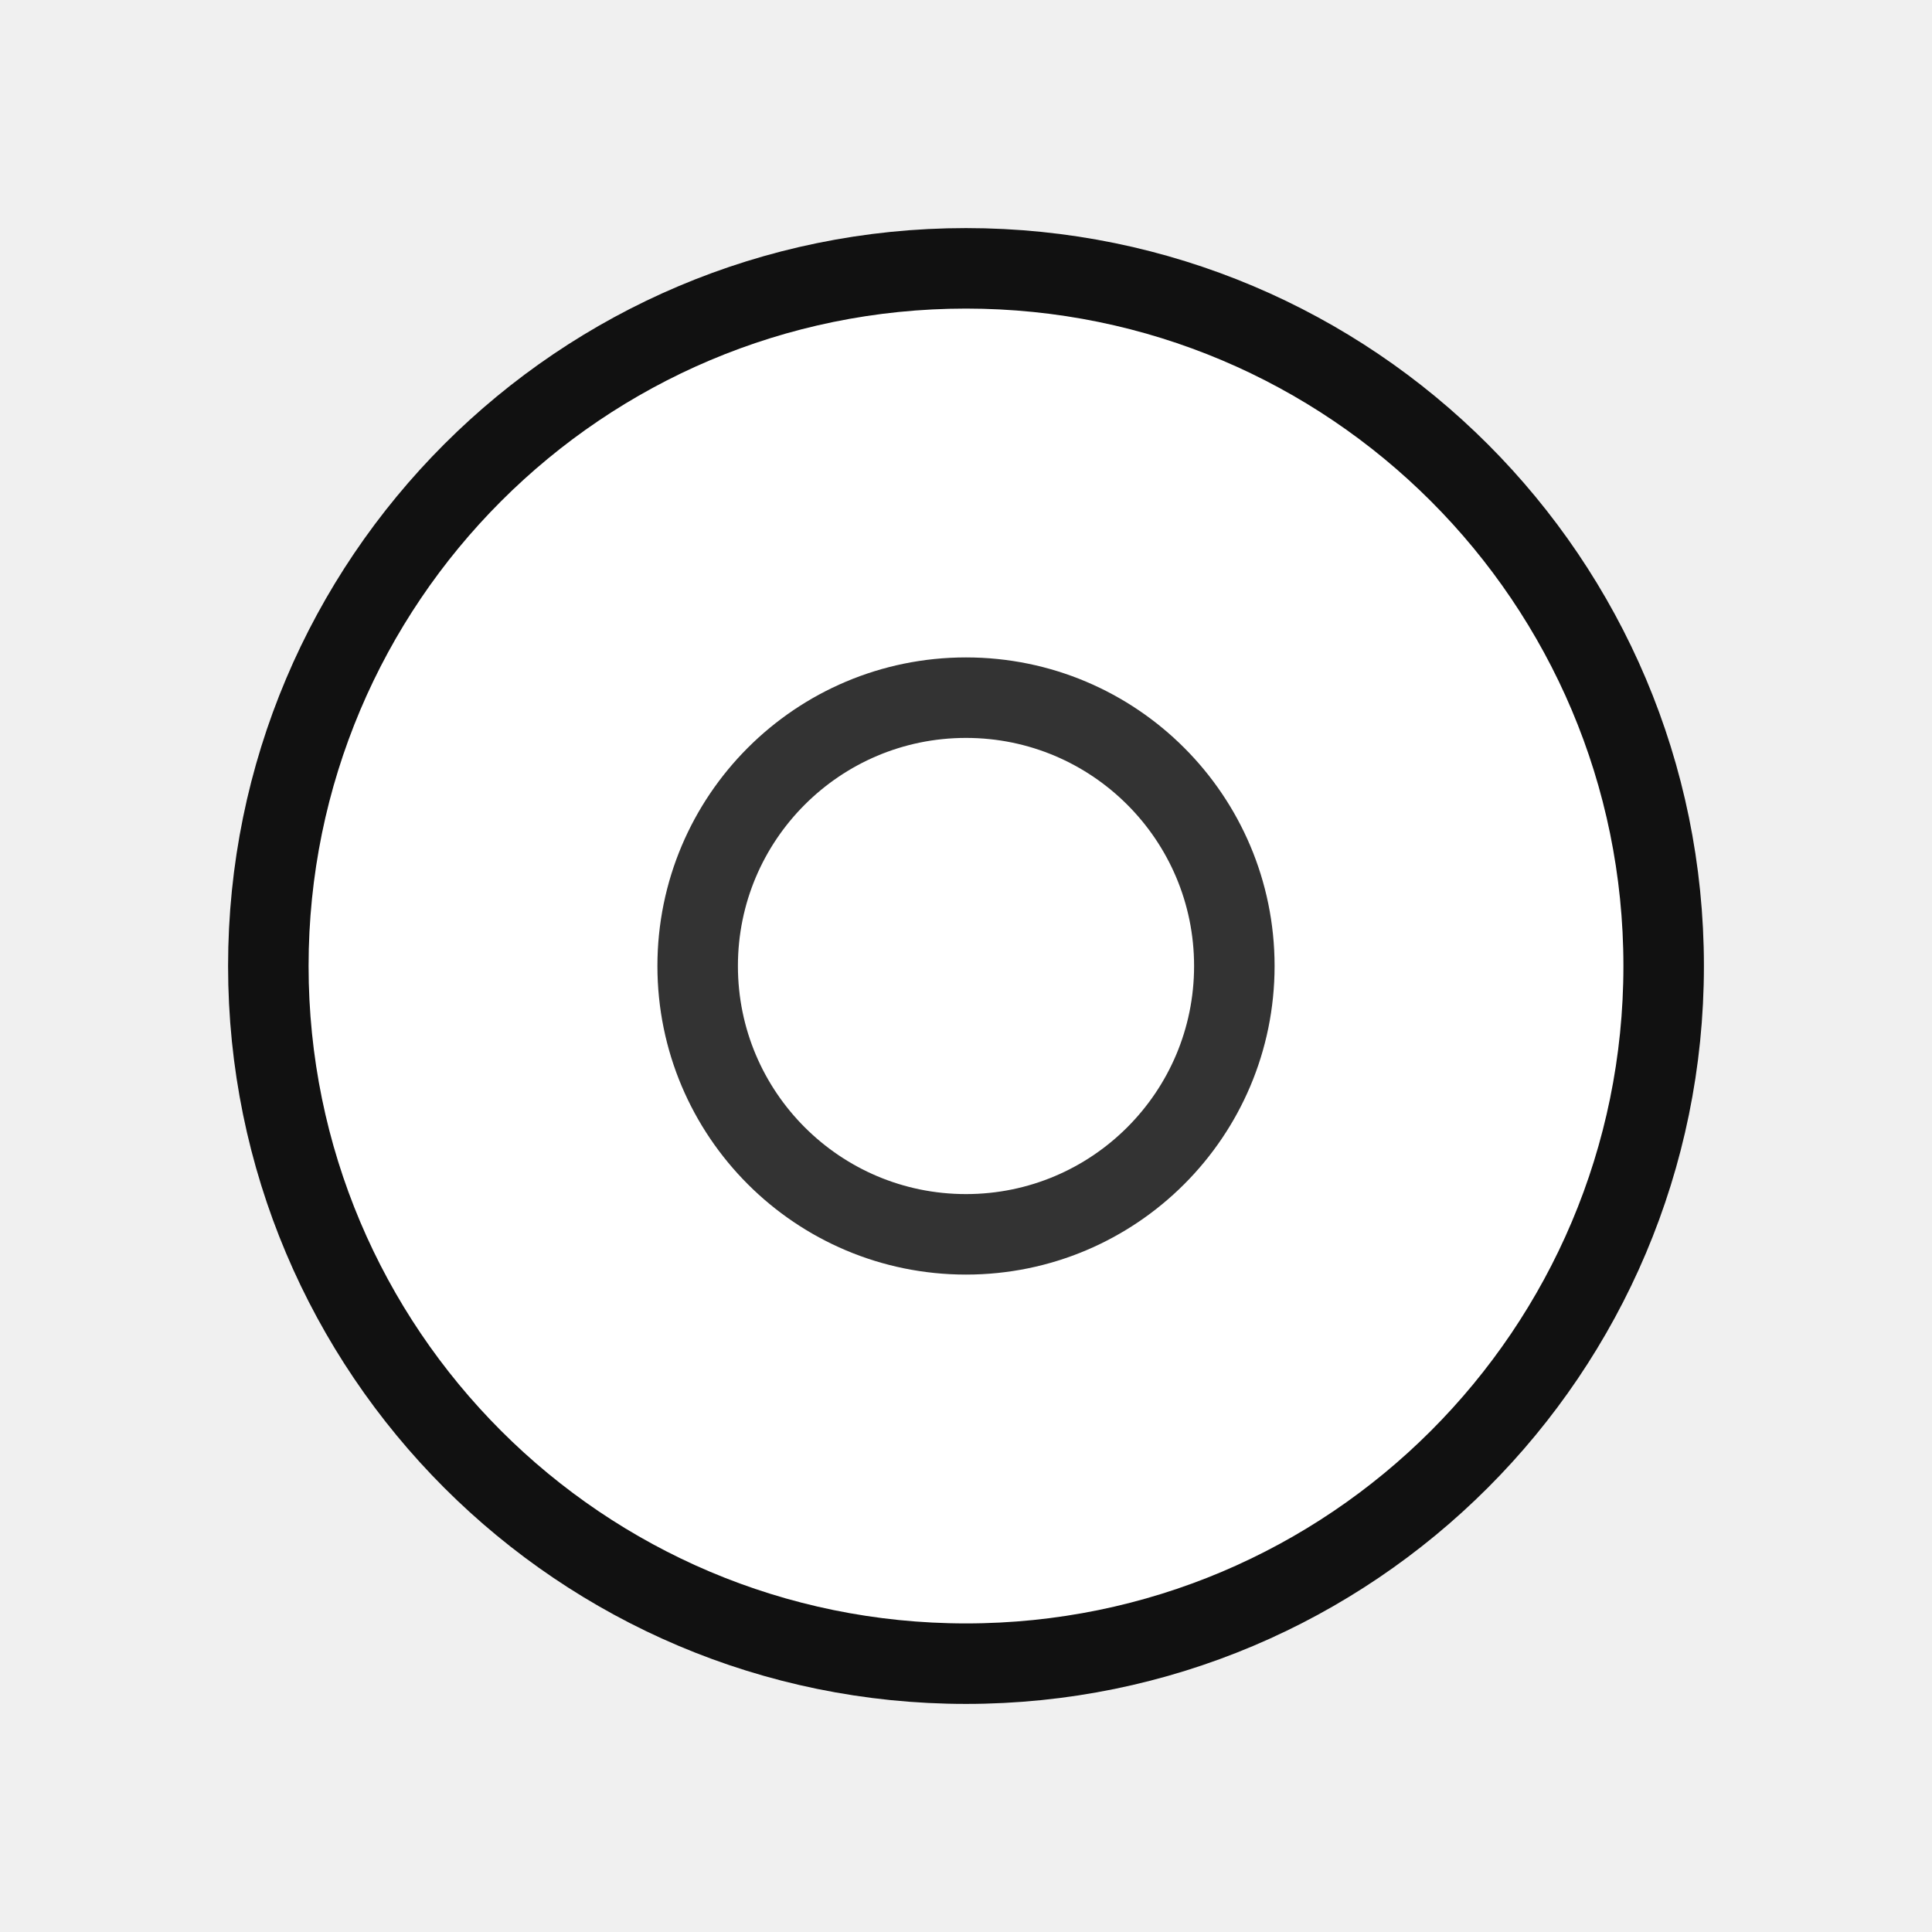
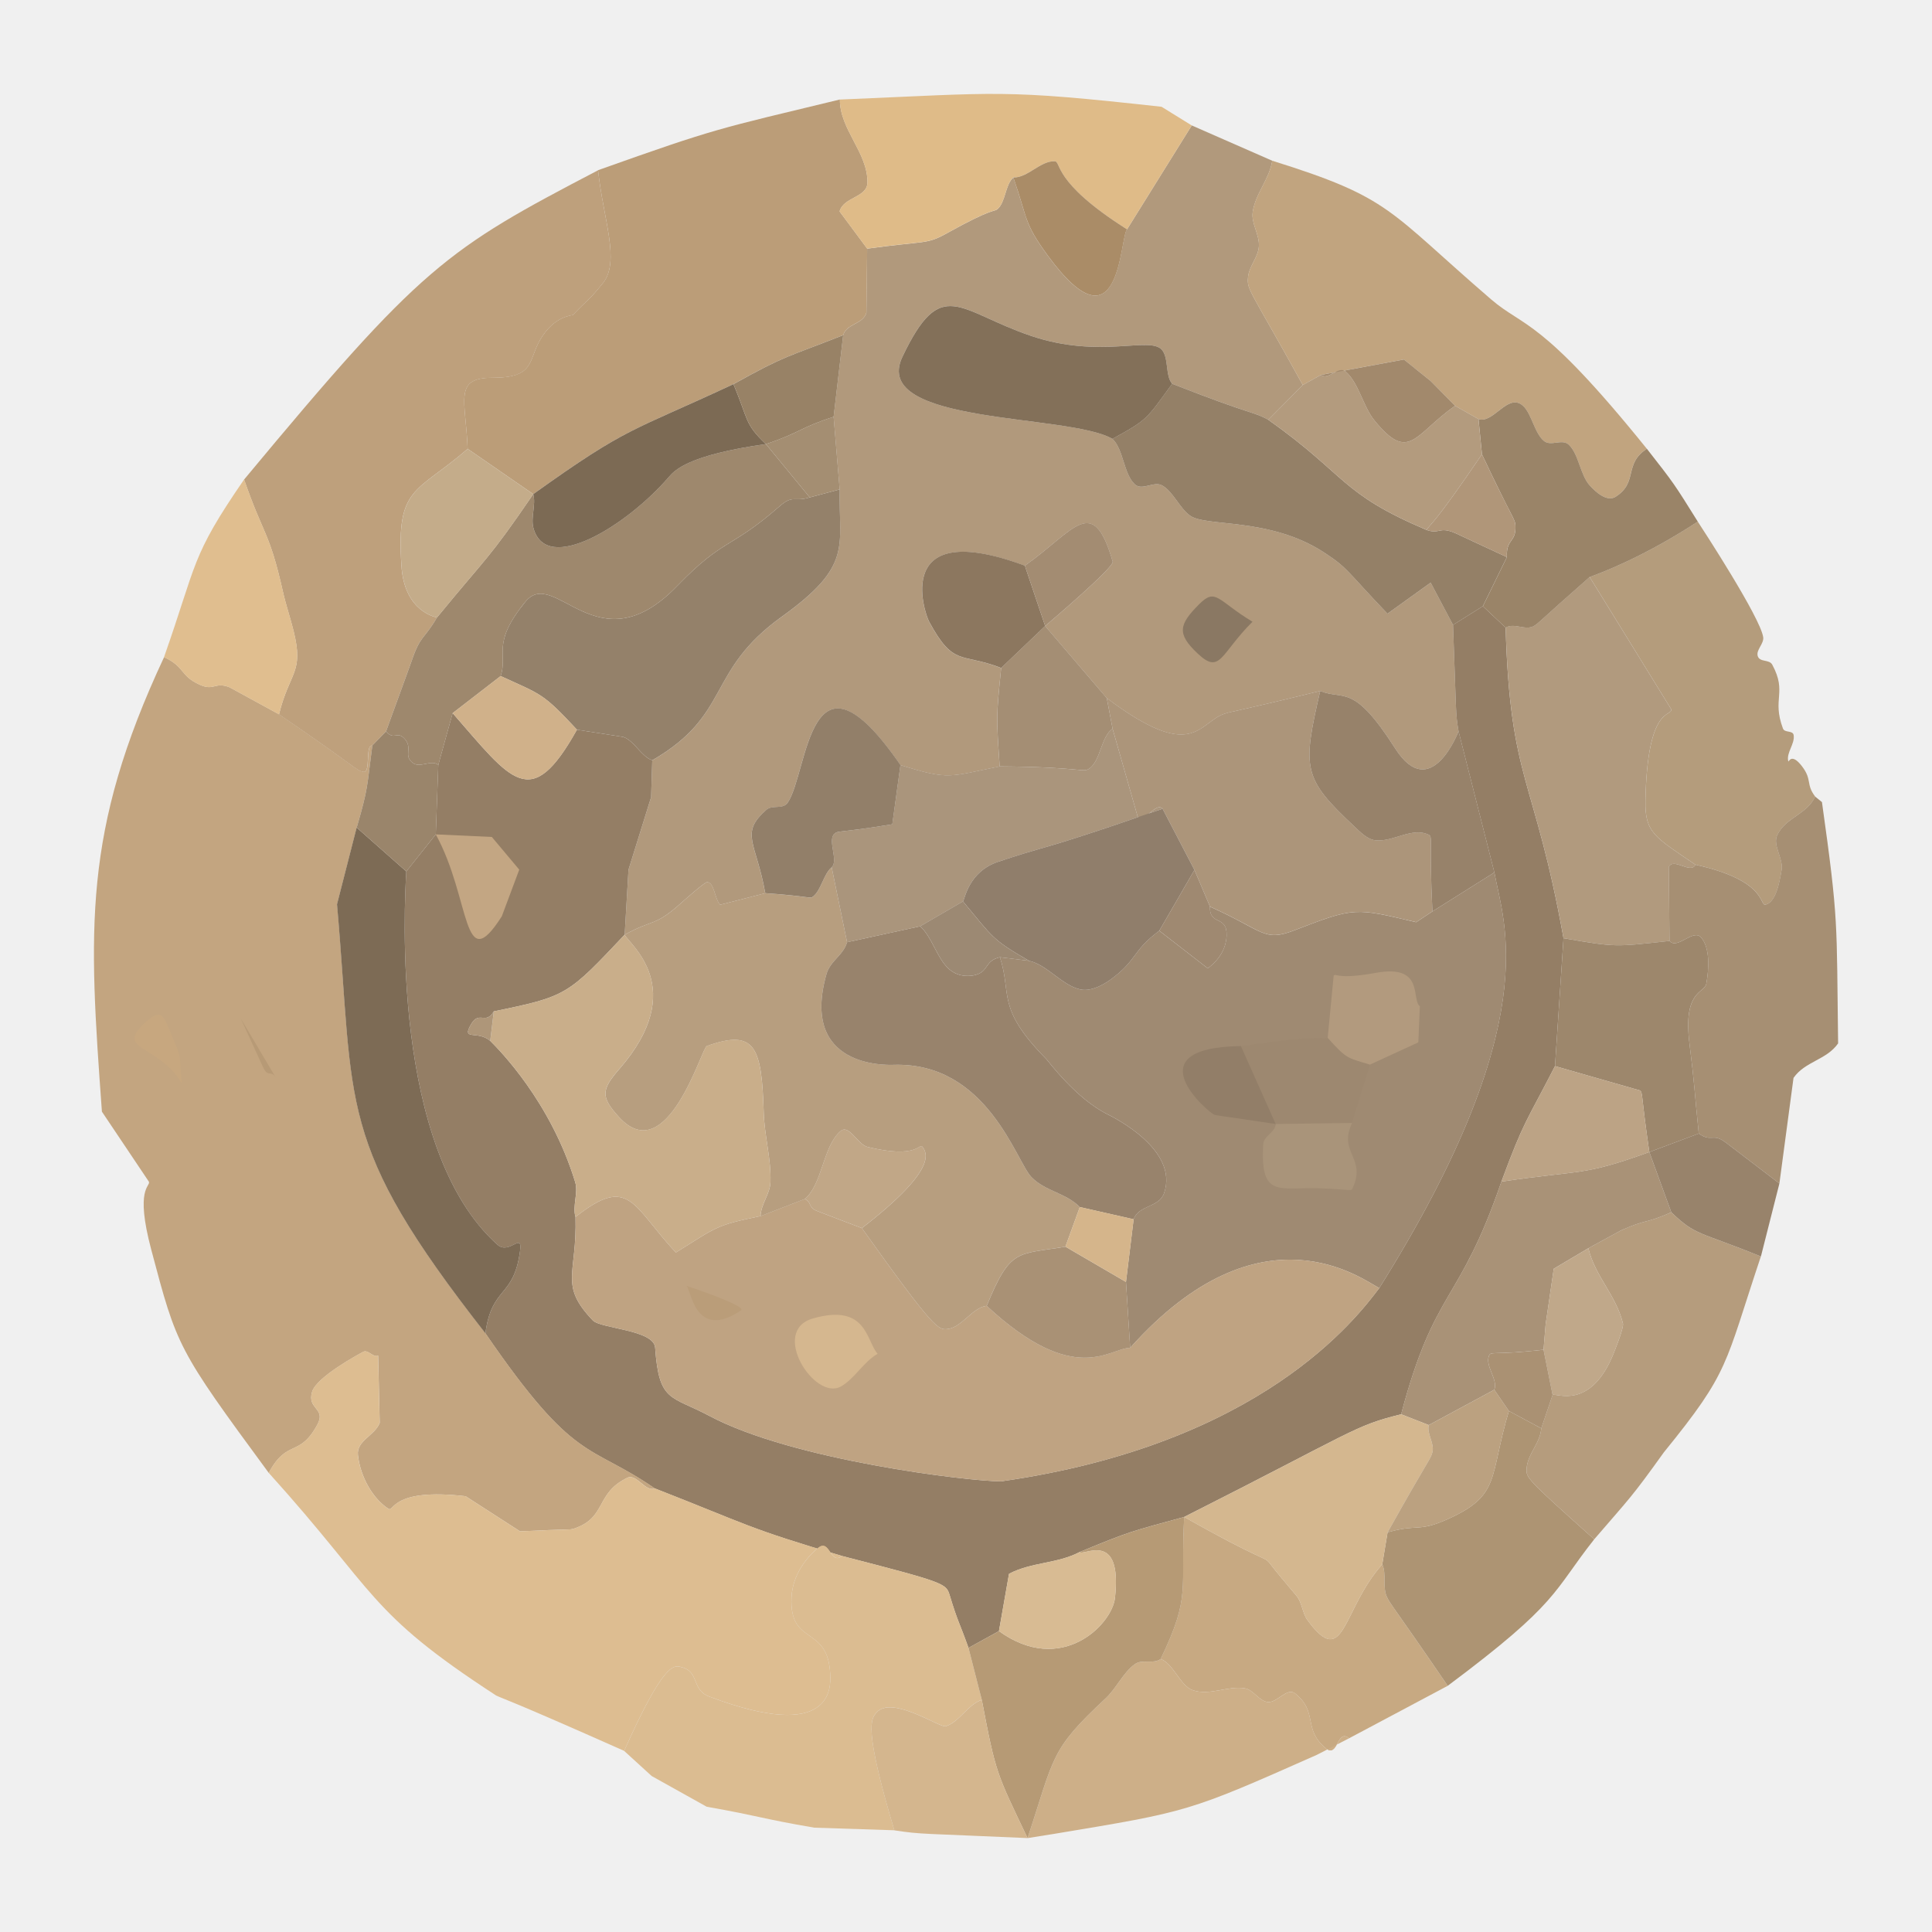
- <svg xmlns="http://www.w3.org/2000/svg" width="100%" height="100%" viewBox="0 0 72 72" version="1.1" xml:space="preserve" style="fill-rule:evenodd;clip-rule:evenodd;">
-   <circle cx="36" cy="36" r="26" style="fill:#fff;stroke:#111;stroke-width:3px;" />
-   <circle cx="36" cy="36" r="10" style="fill:none;stroke:#000;stroke-opacity:0.8;stroke-width:3px;" />
+ <svg xmlns="http://www.w3.org/2000/svg" width="100%" height="100%" viewBox="0 0 72 72" version="1.1" xml:space="preserve" style="fill-rule:evenodd;clip-rule:evenodd;stroke-linejoin:round;stroke-miterlimit:2;">
+   <g>
+     <path d="M44.414,4.675c1,0.438 1.999,0.877 2.999,1.315c-0.108,0.694 -0.619,1.209 -0.727,1.903c-0.067,0.433 0.26,0.851 0.229,1.291c-0.03,0.42 -0.367,0.732 -0.405,1.151c-0.044,0.477 0.056,0.416 2.041,4.013l-1.284,1.296c-0.566,-0.315 -0.555,-0.154 -3.584,-1.342c-0.263,-0.3 -0.122,-0.967 -0.384,-1.267c-0.454,-0.518 -2.299,0.355 -4.88,-0.52c-2.716,-0.921 -3.334,-2.279 -4.79,0.786c-1.211,2.548 6.207,2.103 7.828,3.054c0.418,0.392 0.414,1.3 0.832,1.692c0.277,0.259 0.711,-0.132 1.024,0.045c0.414,0.235 0.645,0.845 1.041,1.126c0.604,0.429 2.966,0.05 4.984,1.367c0.912,0.595 0.82,0.664 2.37,2.285c0.536,-0.386 1.073,-0.771 1.609,-1.157l0.834,1.577c0.125,3.281 0.086,3.266 0.206,3.964c-0.003,0.002 -1.034,2.721 -2.368,0.631c-1.568,-2.458 -1.901,-1.77 -2.789,-2.133c-3.334,0.814 -3.309,0.757 -3.59,0.857c-0.955,0.338 -1.137,1.833 -4.364,-0.592c-0.766,-0.896 -1.531,-1.791 -2.297,-2.687c0.209,-0.178 2.578,-2.192 2.518,-2.399c-0.748,-2.575 -1.428,-1.146 -3.275,0.152c-4.956,-1.832 -3.748,1.753 -3.568,2.086c0.919,1.698 1.176,1.142 2.686,1.726c-0.188,1.854 -0.179,1.806 -0.056,3.669c-1.89,0.376 -1.856,0.525 -3.698,-0.052c-3.434,-4.975 -3.427,0.261 -4.202,1.402c-0.182,0.268 -0.573,0.068 -0.8,0.27c-1.002,0.889 -0.372,1.198 -0.037,3.104c-0.134,0.034 -1.68,0.43 -1.68,0.43c-0.21,-0.221 -0.215,-0.838 -0.486,-0.843c-0.097,-0.002 -0.929,0.743 -1.007,0.812c-0.943,0.844 -1.012,0.563 -2.064,1.148c0.047,-0.807 0.095,-1.614 0.142,-2.421c0.281,-0.901 0.562,-1.802 0.843,-2.704l0.043,-1.374c2.96,-1.712 1.989,-3.314 4.828,-5.353c2.658,-1.908 2.116,-2.599 2.156,-4.741c-0.075,-0.902 -0.151,-1.804 -0.226,-2.706c0.119,-1.015 0.237,-2.029 0.356,-3.044c0.127,-0.437 0.739,-0.401 0.866,-0.837c0,0 0.026,-2.196 0.028,-2.387c2.212,-0.306 2.2,-0.144 2.976,-0.577c1.743,-0.971 1.75,-0.784 1.884,-0.899c0.3,-0.259 0.287,-0.917 0.587,-1.176c0.549,1.569 0.376,1.671 1.286,2.913c2.729,3.724 2.674,-0.689 2.952,-0.98c0.804,-1.291 1.608,-2.582 2.411,-3.872Z" style="fill:#b1997c;fill-opacity:1;" />
+     <path d="M55.262,22.592l0.848,0.798c0.171,5.775 1.064,5.505 2.157,11.575c-0.106,1.589 -0.211,3.178 -0.317,4.766c-1.084,2.115 -1.139,1.989 -1.997,4.305c-1.573,4.595 -2.481,3.931 -3.737,8.67c-1.764,0.433 -1.708,0.606 -8.085,3.826c-1.995,0.548 -1.964,0.511 -3.892,1.306c-0.837,0.441 -1.799,0.372 -2.636,0.813c0,0 -0.345,1.964 -0.375,2.135l-1.135,0.625c-0.365,-1.021 -0.384,-0.92 -0.704,-1.971c-0.132,-0.432 -0.196,-0.467 -4.01,-1.453c-3.549,-1.046 -3.493,-1.157 -6.981,-2.519c-2.476,-1.704 -2.949,-0.878 -6.309,-5.778c0.241,-1.785 1.053,-1.297 1.291,-3.063c0.101,-0.75 -0.397,0.16 -0.845,-0.242c-3.985,-3.573 -3.46,-12.745 -3.394,-13.909l1.099,-1.381c0.031,-0.863 0.062,-1.726 0.094,-2.59l0.534,-1.929c2.208,2.525 2.903,3.714 4.633,0.618c0.138,0.022 1.725,0.27 1.725,0.27c0.411,0.138 0.671,0.731 1.082,0.869l-0.043,1.374c-0.281,0.901 -0.562,1.802 -0.843,2.704c-0.047,0.807 -0.095,1.614 -0.142,2.421c-2.131,2.258 -2.152,2.298 -4.879,2.859c-0.301,0.521 -0.543,-0.046 -0.847,0.481c-0.369,0.638 0.241,0.209 0.715,0.618c0.326,0.327 2.25,2.255 3.166,5.264c0.123,0.403 -0.111,0.896 0.012,1.299c0.063,2.144 -0.628,2.521 0.644,3.854c0.298,0.312 2.276,0.347 2.324,1.016c0.145,2.045 0.578,1.776 2.026,2.546c3.107,1.653 9.639,2.433 10.864,2.437c9.7,-1.382 13.248,-6.081 14.096,-7.203c6.236,-9.948 4.621,-13.62 4.29,-15.49c-0.445,-1.753 -0.89,-3.507 -1.335,-5.26c-0.12,-0.698 -0.081,-0.683 -0.206,-3.964l1.111,-0.698Z" style="fill:#947e65;" />
+     <path d="M6.114,24.49c0.783,0.361 0.585,0.685 1.315,1.021c0.563,0.259 0.559,-0.114 1.122,0.1c0,0 1.701,0.93 1.849,1.01c2.922,1.984 2.87,2.103 3.154,2.141c0.273,0.036 0.05,-1.017 0.323,-0.981c-0.21,1.562 -0.138,1.529 -0.583,3.059c-0.244,0.953 -0.488,1.906 -0.732,2.858c0.672,7.617 -0.072,8.829 5.53,15.989c3.359,4.9 3.833,4.074 6.309,5.778c-0.332,0.158 -0.683,-0.555 -1.015,-0.396c-1.215,0.579 -0.762,1.496 -2.007,1.901c-0.155,0.05 -0.148,0.007 -1.999,0.098c-0.676,-0.436 -1.351,-0.872 -2.027,-1.308c-2.769,-0.319 -2.667,0.601 -2.875,0.468c-0.576,-0.368 -1.054,-1.189 -1.139,-2.014c-0.054,-0.524 0.63,-0.715 0.812,-1.188c0,0 -0.053,-2.307 -0.058,-2.507c-0.173,0.093 -0.379,-0.235 -0.553,-0.142c-0.165,0.088 -1.739,0.933 -1.908,1.489c-0.199,0.654 0.524,0.61 0.201,1.214c-0.672,1.259 -1.128,0.521 -1.817,1.811c-3.413,-4.639 -3.418,-4.696 -4.381,-8.326c-0.609,-2.294 -0.03,-2.333 -0.084,-2.523c0,0 -1.613,-2.405 -1.753,-2.614c-0.494,-6.797 -0.734,-10.417 2.317,-16.939Z" style="fill:#c3a57f;fill-opacity:0.99;" />
+     <path d="M55.692,32.513c0.331,1.87 1.947,5.542 -4.29,15.49c-0.59,-0.291 -4.386,-3.254 -9.284,2.226c-0.052,-0.818 -0.104,-1.636 -0.156,-2.454c0.095,-0.779 0.19,-1.558 0.285,-2.337c0.188,-0.532 0.944,-0.433 1.132,-0.965c0.572,-1.616 -1.877,-2.834 -2.109,-2.949c-1.176,-0.585 -2.195,-1.974 -2.285,-2.065c-1.882,-1.906 -1.268,-2.41 -1.721,-3.786l1.083,0.133c0.683,0.152 1.226,0.914 1.909,1.066c0.491,0.11 1.072,-0.321 1.154,-0.382c0.993,-0.736 0.775,-1.048 1.792,-1.803c0.145,0.112 1.806,1.4 1.806,1.4c0.677,-0.493 0.699,-1.097 0.703,-1.219c0.028,-0.783 -0.646,-0.35 -0.62,-1.08c2.011,0.898 1.994,1.327 3.144,0.883c2.269,-0.875 2.255,-0.84 4.542,-0.303l0.604,-0.401c0.77,-0.484 1.54,-0.969 2.31,-1.453Z" style="fill:#9f8a72;" />
+     <path d="M29.99,44.684c0.264,0.116 0.129,0.301 0.413,0.426c0.136,0.06 0.127,0.049 1.717,0.659c2.716,3.813 2.852,3.797 3.196,3.759c0.531,-0.06 0.924,-0.803 1.455,-0.863c3.297,3.06 4.573,1.568 5.347,1.564c4.897,-5.48 8.693,-2.516 9.284,-2.226c-0.848,1.123 -4.396,5.821 -14.096,7.203c-1.225,-0.004 -7.757,-0.784 -10.864,-2.437c-1.448,-0.77 -1.881,-0.502 -2.026,-2.546c-0.047,-0.669 -2.026,-0.704 -2.324,-1.016c-1.272,-1.333 -0.581,-1.71 -0.644,-3.854c2.018,-1.597 2.114,-0.412 3.739,1.325c1.544,-0.962 1.478,-1.013 3.156,-1.358c0.549,-0.212 1.098,-0.425 1.647,-0.637Z" style="fill:#bfa382;" />
+     <path d="M14.091,50.519c0.005,0.201 0.058,2.507 0.058,2.507c-0.182,0.474 -0.865,0.664 -0.812,1.188c0.084,0.825 0.563,1.646 1.139,2.014c0.208,0.133 0.105,-0.787 2.875,-0.468c0.676,0.436 1.351,0.872 2.027,1.308c1.851,-0.09 1.844,-0.047 1.999,-0.098c1.246,-0.404 0.793,-1.322 2.007,-1.901c0.332,-0.158 0.683,0.555 1.015,0.396c3.488,1.363 3.432,1.473 6.981,2.519c-0.444,0.365 -0.443,-0.669 -0.897,-0.295c-0.117,0.096 -0.939,0.773 -0.986,1.845c-0.08,1.835 1.364,0.994 1.444,2.87c0.02,0.471 0.11,2.568 -4.507,0.822c-0.695,-0.263 -0.336,-0.939 -1.077,-1.107c-0.252,-0.057 -0.636,-0.144 -2.097,3.131c-4.381,-1.948 -4.389,-1.887 -4.768,-2.062c-4.821,-3.134 -4.41,-3.795 -8.477,-8.299c0.689,-1.29 1.145,-0.552 1.817,-1.811c0.322,-0.604 -0.4,-0.561 -0.201,-1.214c0.169,-0.557 1.743,-1.401 1.908,-1.489c0.173,-0.093 0.379,0.235 0.553,0.142Z" style="fill:#ddbd91;" />
+     <path d="M31.3,3.71c-0.003,1.119 1.031,1.963 1.028,3.082c-0.001,0.577 -0.894,0.542 -1.039,1.088c0,0 0.946,1.274 1.028,1.385c-0.002,0.191 -0.028,2.387 -0.028,2.387c-0.127,0.437 -0.739,0.401 -0.866,0.837c-2.126,0.842 -2.096,0.719 -4.091,1.826c-3.843,1.798 -3.886,1.541 -7.46,4.098c-0.814,-0.562 -1.629,-1.124 -2.443,-1.687c-0.076,-1.836 -0.532,-2.649 0.927,-2.649c1.584,0 1.319,-0.633 1.776,-1.419c0.517,-0.89 1.189,-0.899 1.22,-0.922c0.563,-0.597 0.572,-0.506 1.119,-1.188c0.655,-0.816 0.005,-2.397 -0.182,-4.206c4.467,-1.59 4.433,-1.526 9.011,-2.634Z" style="fill:#b99b75;fill-opacity:0.98;" />
+     <path d="M22.289,6.344c0.187,1.809 0.836,3.39 0.182,4.206c-0.548,0.682 -0.556,0.59 -1.119,1.188c-0.031,0.023 -0.703,0.032 -1.22,0.922c-0.456,0.786 -0.191,1.42 -1.776,1.419c-1.459,-0 -1.003,0.813 -0.927,2.649c-1.939,1.681 -2.664,1.364 -2.469,4.361c0.113,1.741 1.313,1.911 1.323,1.926c-0.483,0.829 -0.611,0.637 -0.945,1.622c-0.072,0.212 -0.071,0.194 -0.952,2.619l-0.512,0.528c-0.273,-0.036 -0.05,1.017 -0.323,0.981c-0.283,-0.038 -0.232,-0.158 -3.154,-2.141c0.4,-1.618 0.937,-1.531 0.542,-3.119c-0.122,-0.49 -0.285,-0.963 -0.396,-1.458c-0.508,-2.259 -0.714,-2.062 -1.446,-4.176c6.637,-7.988 7.51,-8.558 13.191,-11.525Z" style="fill:#bc9e79;fill-opacity:0.97;" />
+     <path d="M30.994,32.321c0.191,0.931 0.383,1.862 0.574,2.793c-0.137,0.482 -0.629,0.698 -0.766,1.18c-0.995,3.493 2.215,3.397 2.504,3.389c3.492,-0.104 4.561,3.601 5.134,4.186c0.523,0.534 1.279,0.581 1.801,1.115l-0.536,1.476c-1.815,0.303 -2.048,0.049 -2.934,2.205c-0.531,0.06 -0.924,0.803 -1.455,0.863c-0.344,0.039 -0.48,0.054 -3.196,-3.759c2.81,-2.174 2.437,-2.794 2.254,-3.033c-0.115,-0.15 -0.162,0.466 -2.045,0.007c-0.359,-0.088 -0.688,-0.851 -0.996,-0.595c-0.666,0.553 -0.676,1.984 -1.342,2.537c-0.549,0.212 -1.098,0.425 -1.647,0.637c0.014,-0.455 0.356,-0.823 0.37,-1.278c0.026,-0.867 -0.225,-1.715 -0.252,-2.582c-0.076,-2.426 -0.296,-3.136 -2.122,-2.479c-0.192,0.069 -1.478,4.623 -3.277,2.642c-0.672,-0.739 -0.661,-1.007 0.014,-1.781c2.645,-3.032 0.333,-4.681 0.205,-5.01c1.052,-0.585 1.121,-0.304 2.064,-1.148c0.078,-0.07 0.91,-0.814 1.007,-0.812c0.271,0.006 0.276,0.622 0.486,0.843c0,0 1.546,-0.396 1.68,-0.43c1.656,0.114 1.666,0.223 1.787,0.123c0.305,-0.253 0.384,-0.835 0.689,-1.087Z" style="fill:#b79e7f;" />
+     <path d="M47.413,5.99c4.459,1.392 4.284,1.833 8.158,5.168c1.225,1.055 1.841,0.656 5.803,5.568c-0.876,0.561 -0.317,1.243 -1.158,1.782c-0.073,0.047 -0.376,0.241 -0.973,-0.418c-0.356,-0.393 -0.402,-1.15 -0.776,-1.514c-0.25,-0.243 -0.668,0.074 -0.931,-0.144c-0.407,-0.337 -0.484,-1.259 -0.952,-1.415c-0.503,-0.168 -0.984,0.769 -1.487,0.601l-0.873,-0.496l-0.902,-0.917c-0.335,-0.269 -0.669,-0.538 -1.004,-0.808c-1.029,0.191 -2.058,0.383 -3.087,0.574l-0.681,0.377c-1.985,-3.597 -2.085,-3.536 -2.041,-4.013c0.038,-0.419 0.375,-0.731 0.405,-1.151c0.032,-0.44 -0.296,-0.858 -0.229,-1.291c0.108,-0.694 0.619,-1.209 0.727,-1.903Z" style="fill:#c1a37e;fill-opacity:0.99;" />
+     <path d="M31.379,57.986c3.814,0.987 3.878,1.021 4.01,1.453c0.32,1.051 0.339,0.95 0.704,1.971c0.165,0.647 0.33,1.294 0.496,1.94c-0.501,0.151 -0.844,0.832 -1.345,0.982c-0.219,0.066 -1.999,-1.164 -2.576,-0.515c-0.209,0.235 -0.487,0.548 0.661,4.392c-0.994,-0.032 -1.988,-0.065 -2.981,-0.097c-2.035,-0.348 -1.969,-0.419 -4.011,-0.78c-0.683,-0.381 -1.367,-0.763 -2.05,-1.144l-1.027,-0.937c1.461,-3.276 1.845,-3.188 2.097,-3.131c0.741,0.168 0.382,0.844 1.077,1.107c4.617,1.746 4.527,-0.351 4.507,-0.822c-0.08,-1.876 -1.525,-1.035 -1.444,-2.87c0.047,-1.072 0.869,-1.749 0.986,-1.845c0.454,-0.374 0.453,0.66 0.897,0.295Z" style="fill:#dbbc91;" />
+     <path d="M63.271,19.439c0.213,0.326 2.329,3.571 2.438,4.305c0.037,0.248 -0.278,0.478 -0.202,0.71c0.078,0.236 0.428,0.108 0.541,0.318c0.563,1.049 -0.022,1.255 0.397,2.377c0.064,0.172 0.369,0.059 0.399,0.246c0.054,0.33 -0.285,0.659 -0.199,0.978c0.014,0.052 0.103,-0.349 0.513,0.188c0.385,0.505 0.133,0.658 0.489,1.125c-0.307,0.67 -1.111,0.776 -1.417,1.446c-0.172,0.375 0.238,0.865 0.166,1.291c-0.083,0.491 -0.22,1.212 -0.603,1.291c-0.225,0.046 0.06,-0.901 -2.604,-1.487c-1.519,-1.033 -1.891,-1.192 -1.868,-2.383c0.07,-3.581 0.982,-3.117 0.965,-3.406c0,-0 -2.8,-4.54 -3.044,-4.935c0.334,-0.121 1.967,-0.712 4.03,-2.065Z" style="fill:#b49b7b;fill-opacity:0.99;" />
+     <path d="M59.241,21.503c0.244,0.395 3.044,4.935 3.044,4.935c0.017,0.289 -0.895,-0.175 -0.965,3.406c-0.023,1.191 0.349,1.35 1.868,2.383c-0.183,0.361 -0.814,-0.281 -0.997,0.08c0,0 0.025,2.538 0.027,2.759c-2.023,0.219 -1.975,0.242 -3.95,-0.102c-1.093,-6.069 -1.986,-5.799 -2.157,-11.575c0.321,-0.195 0.742,0.128 1.063,-0.068c0.181,-0.11 0.153,-0.135 2.068,-1.819Z" style="fill:#b19a7e;" />
+     <path d="M41.246,26.015c3.226,2.425 3.408,0.93 4.364,0.592c0.282,-0.1 0.256,-0.042 3.59,-0.857c-0.673,2.897 -0.642,3.254 1.245,5.024c0.244,0.229 0.503,0.503 0.803,0.539c0.663,0.079 1.367,-0.504 1.993,-0.206c0.166,0.079 0.009,0.175 0.141,2.858l-0.604,0.401c-2.287,-0.538 -2.272,-0.572 -4.542,0.303c-1.151,0.444 -1.134,0.015 -3.144,-0.883l-0.578,-1.367c-0.396,-0.76 -0.792,-1.519 -1.188,-2.279c-0.237,-0.276 -0.693,0.565 -0.93,0.288c0,0 -0.858,-3.009 -0.933,-3.27l-0.217,-1.144Z" style="fill:#ac957a;" />
+     <path d="M23.281,34.832c0.129,0.329 2.441,1.978 -0.205,5.01c-0.676,0.775 -0.686,1.042 -0.014,1.781c1.8,1.981 3.085,-2.572 3.277,-2.642c1.826,-0.658 2.045,0.053 2.122,2.479c0.027,0.867 0.279,1.715 0.252,2.582c-0.014,0.455 -0.356,0.823 -0.37,1.278c-1.678,0.345 -1.613,0.396 -3.156,1.358c-1.625,-1.738 -1.721,-2.923 -3.739,-1.325c-0.123,-0.403 0.111,-0.896 -0.012,-1.299c-0.916,-3.01 -2.84,-4.938 -3.166,-5.264l0.133,-1.099c2.727,-0.561 2.748,-0.601 4.879,-2.859Z" style="fill:#c9ae8a;" />
+     <path d="M30.177,18.537l1.116,-0.298c-0.04,2.143 0.502,2.833 -2.156,4.741c-2.839,2.039 -1.868,3.64 -4.828,5.353c-0.411,-0.138 -0.671,-0.731 -1.082,-0.869c0,0 -1.587,-0.248 -1.725,-0.27c-1.281,-1.374 -1.301,-1.292 -2.844,-2c0.276,-0.83 -0.365,-1.19 0.922,-2.769c1.094,-1.343 2.688,2.484 5.649,-0.58c1.762,-1.823 1.957,-1.348 3.818,-2.973c0.514,-0.449 0.528,-0.157 1.13,-0.335Z" style="fill:#94816a;" />
+     <path d="M67.646,29.686l0.253,0.206c0.629,4.475 0.541,4.417 0.602,8.992c-0.433,0.621 -1.23,0.665 -1.662,1.286c0,0 -0.484,3.622 -0.526,3.936c-1.905,-1.453 -1.89,-1.451 -2.058,-1.569c-0.436,-0.305 -0.478,0.036 -0.947,-0.293c-0.176,-1.707 -0.138,-1.668 -0.347,-3.357c-0.246,-1.994 0.563,-1.866 0.628,-2.227c0.103,-0.565 0.139,-1.336 -0.194,-1.724c-0.293,-0.341 -0.884,0.47 -1.178,0.13c-0.002,-0.221 -0.027,-2.759 -0.027,-2.759c0.183,-0.361 0.814,0.281 0.997,-0.08c2.664,0.586 2.379,1.533 2.604,1.487c0.383,-0.079 0.52,-0.8 0.603,-1.291c0.072,-0.426 -0.337,-0.916 -0.166,-1.291c0.307,-0.67 1.111,-0.776 1.417,-1.446Z" style="fill:#a48d70;fill-opacity:0.98;" />
+     <path d="M31.568,35.113c0.908,-0.198 1.816,-0.396 2.724,-0.593c0.445,0.4 0.623,1.188 1.068,1.588c0.402,0.361 0.882,0.251 0.959,0.234c0.546,-0.125 0.356,-0.534 0.945,-0.668c0.453,1.375 -0.161,1.88 1.721,3.786c0.09,0.091 1.109,1.48 2.285,2.065c0.232,0.115 2.681,1.334 2.109,2.949c-0.188,0.532 -0.944,0.433 -1.132,0.965c-0.669,-0.152 -1.337,-0.303 -2.006,-0.455c-0.523,-0.534 -1.279,-0.581 -1.801,-1.115c-0.573,-0.585 -1.643,-4.291 -5.134,-4.186c-0.29,0.009 -3.499,0.105 -2.504,-3.389c0.137,-0.482 0.629,-0.698 0.766,-1.18Z" style="fill:#98836c;" />
+     <path d="M28.543,16.549c0.545,0.663 1.089,1.325 1.634,1.988c-0.602,0.179 -0.616,-0.113 -1.13,0.335c-1.861,1.625 -2.056,1.15 -3.818,2.973c-2.961,3.064 -4.555,-0.764 -5.649,0.58c-1.286,1.579 -0.645,1.939 -0.922,2.769c-0.596,0.461 -1.193,0.921 -1.789,1.382l-0.534,1.929c-0.274,-0.211 -0.679,0.136 -0.953,-0.075c-0.36,-0.277 0.005,-0.534 -0.288,-0.88c-0.293,-0.346 -0.396,0.072 -0.707,-0.295c0.881,-2.425 0.88,-2.407 0.952,-2.619c0.334,-0.984 0.462,-0.792 0.945,-1.622c1.853,-2.267 1.904,-2.128 3.588,-4.6c0.109,0.398 -0.102,0.869 0.007,1.267c0.485,1.765 3.476,-0.087 5.037,-1.895c0.224,-0.259 0.708,-0.821 3.626,-1.237Z" style="fill:#9e886d;" />
+     <path d="M31.3,3.71c6.046,-0.253 5.992,-0.392 11.988,0.269l1.125,0.696c-0.804,1.291 -1.608,2.582 -2.411,3.872c-2.816,-1.779 -2.435,-2.529 -2.702,-2.538c-0.535,-0.017 -1.002,0.621 -1.537,0.604c-0.3,0.259 -0.287,0.917 -0.587,1.176c-0.134,0.115 -0.141,-0.072 -1.884,0.899c-0.776,0.432 -0.764,0.271 -2.976,0.577c-0.082,-0.111 -1.028,-1.385 -1.028,-1.385c0.145,-0.546 1.038,-0.51 1.039,-1.088c0.003,-1.119 -1.031,-1.963 -1.028,-3.082Z" style="fill:#dfbb88;fill-opacity:1;" />
+     <path d="M62.283,45.179c0.933,0.888 0.976,0.686 3.339,1.646c-1.363,4.076 -1.15,4.267 -3.613,7.297c-1.241,1.73 -1.24,1.664 -2.597,3.243c-2.542,-2.271 -2.541,-2.299 -2.52,-2.633c0.035,-0.551 0.511,-0.95 0.546,-1.501l0.422,-1.246c0.125,-0.084 1.405,0.594 2.268,-1.531c0.035,-0.086 0.393,-0.968 0.355,-1.129c-0.247,-1.041 -1.043,-1.766 -1.29,-2.807c1.172,-0.636 1.162,-0.64 1.266,-0.686c0.896,-0.4 0.875,-0.229 1.825,-0.653Z" style="fill:#b59c7d;" />
+     <path d="M43.683,14.302c3.029,1.189 3.018,1.027 3.584,1.342c2.955,2.097 2.66,2.73 5.898,4.106c0.461,0.16 0.457,-0.1 0.941,0.067c0.168,0.058 0.152,0.07 2.051,0.944l-0.896,1.831l-1.111,0.698l-0.834,-1.577c-0.536,0.386 -1.073,0.771 -1.609,1.157c-1.55,-1.621 -1.458,-1.69 -2.37,-2.285c-2.018,-1.316 -4.38,-0.938 -4.984,-1.367c-0.396,-0.281 -0.627,-0.891 -1.041,-1.126c-0.313,-0.177 -0.747,0.214 -1.024,-0.045c-0.418,-0.392 -0.414,-1.3 -0.832,-1.692c1.304,-0.716 1.258,-0.716 2.226,-2.054Z" style="fill:#948067;" />
+     <path d="M44.131,56.532c2.914,1.648 2.953,1.461 3.16,1.693c0.086,0.096 0.037,0.079 1.031,1.253c0.196,0.232 0.217,0.644 0.4,0.894c1.395,1.9 1.279,-0.387 2.791,-2.073c0.164,0.349 0.005,0.857 0.169,1.207c0.142,0.303 0.168,0.246 2.27,3.32c-1.225,0.652 -2.45,1.303 -3.676,1.955c-0.452,-0.375 -0.41,0.752 -0.871,0.37c-0.868,-0.721 -0.266,-1.344 -1.142,-2.042c-0.298,-0.237 -0.67,0.357 -1.018,0.322c-0.313,-0.032 -0.544,-0.463 -0.856,-0.513c-0.642,-0.102 -1.314,0.287 -1.938,0.07c-0.481,-0.168 -0.716,-0.994 -1.198,-1.161c1.147,-2.384 0.732,-2.534 0.877,-5.295Z" style="fill:#c7a982;" />
+     <path d="M13.292,30.841c0.616,0.545 1.233,1.089 1.849,1.634c-0.067,1.164 -0.592,10.336 3.394,13.909c0.448,0.402 0.946,-0.508 0.845,0.242c-0.238,1.766 -1.05,1.278 -1.291,3.063c-5.602,-7.16 -4.858,-8.372 -5.53,-15.989c0.244,-0.953 0.488,-1.906 0.732,-2.858Z" style="fill:#7d6b55;" />
+     <path d="M43.254,61.827c0.481,0.168 0.716,0.994 1.198,1.161c0.624,0.217 1.297,-0.172 1.938,-0.07c0.312,0.049 0.543,0.481 0.856,0.513c0.348,0.035 0.72,-0.559 1.018,-0.322c0.876,0.697 0.274,1.32 1.142,2.042c0.461,0.383 0.419,-0.745 0.871,-0.37l-1.206,0.619c-4.806,2.131 -4.767,2.11 -9.786,2.942l-0.991,0.159c1.013,-3.054 0.827,-3.27 2.911,-5.21c0.396,-0.369 0.658,-0.966 1.085,-1.271c0.285,-0.203 0.679,0.011 0.964,-0.193Z" style="fill:#cdaf88;" />
+     <path d="M41.463,27.159c0.075,0.262 0.933,3.27 0.933,3.27c0.237,0.276 0.693,-0.565 0.93,-0.288c-1.546,0.521 -1.504,0.527 -3.027,1.02c-1.588,0.514 -1.536,0.435 -3.097,0.954c-1.114,0.371 -1.247,1.403 -1.315,1.479l-1.595,0.927c-0.908,0.198 -1.816,0.396 -2.724,0.593c-0.191,-0.931 -0.383,-1.862 -0.574,-2.793c0.262,-0.243 -0.163,-1.004 0.099,-1.247c0.142,-0.131 0.158,-0.026 2.16,-0.355c0.101,-0.737 0.202,-1.474 0.303,-2.21c1.842,0.578 1.809,0.428 3.698,0.052c3.094,0.025 3.095,0.243 3.333,0.086c0.429,-0.282 0.446,-1.206 0.875,-1.488Z" style="fill:#aa957c;" />
+     <path d="M61.465,42.934c0.273,0.748 0.546,1.497 0.819,2.245c-0.95,0.424 -0.929,0.253 -1.825,0.653c-0.104,0.046 -0.094,0.051 -1.266,0.686c-0.43,0.255 -0.859,0.51 -1.289,0.764c-0.101,0.688 -0.202,1.376 -0.302,2.065l-0.079,0.953c-1.889,0.213 -1.961,0.041 -2.035,0.23c-0.15,0.383 0.349,0.879 0.199,1.262c-0.814,0.439 -1.627,0.877 -2.441,1.316l-1.031,-0.403c1.255,-4.74 2.164,-4.075 3.737,-8.67c3.027,-0.449 3.016,-0.196 5.512,-1.102Z" style="fill:#a99277;" />
+     <path d="M56.231,52.583l1.207,0.648c-0.035,0.551 -0.511,0.95 -0.546,1.501c-0.021,0.335 -0.023,0.362 2.52,2.633c-1.551,1.961 -1.276,2.34 -5.46,5.46c-2.102,-3.074 -2.128,-3.017 -2.27,-3.32c-0.164,-0.349 -0.005,-0.857 -0.169,-1.207l0.198,-1.192c1.142,-0.329 1.134,0.01 2.265,-0.503c1.962,-0.891 1.514,-1.532 2.256,-4.021Z" style="fill:#ad9473;" />
+     <path d="M52.216,52.706l1.031,0.403c-0.083,0.324 0.219,0.684 0.136,1.008c-0.072,0.281 -0.123,0.221 -1.672,2.991l-0.198,1.192c-1.513,1.686 -1.396,3.973 -2.791,2.073c-0.183,-0.25 -0.204,-0.662 -0.4,-0.894c-0.994,-1.174 -0.946,-1.157 -1.031,-1.253c-0.207,-0.232 -0.245,-0.045 -3.16,-1.693c6.377,-3.22 6.32,-3.393 8.085,-3.826Z" style="fill:#d4b78f;" />
+     <path d="M43.326,30.141c0.396,0.76 0.792,1.519 1.188,2.279c-0.437,0.756 -0.874,1.511 -1.311,2.267c-1.018,0.755 -0.799,1.066 -1.792,1.803c-0.083,0.061 -0.663,0.492 -1.154,0.382c-0.683,-0.152 -1.226,-0.914 -1.909,-1.066c-1.399,-0.806 -1.338,-0.87 -2.46,-2.213c0.068,-0.076 0.201,-1.108 1.315,-1.479c1.561,-0.519 1.509,-0.439 3.097,-0.954c1.523,-0.493 1.481,-0.499 3.027,-1.02Z" style="fill:#907e6b;" />
+     <path d="M44.131,56.532c-0.145,2.761 0.27,2.911 -0.877,5.295c-0.285,0.203 -0.679,-0.011 -0.964,0.193c-0.427,0.305 -0.689,0.902 -1.085,1.271c-2.084,1.94 -1.899,2.156 -2.911,5.21c-1.162,-2.44 -1.177,-2.381 -1.705,-5.149c-0.165,-0.647 -0.33,-1.294 -0.496,-1.94l1.135,-0.625c2.327,1.676 4.214,-0.239 4.324,-1.239c0.281,-2.559 -1.183,-1.54 -1.313,-1.709c1.928,-0.794 1.897,-0.758 3.892,-1.306Z" style="fill:#b69a75;" />
+     <path d="M55.098,15.618c0.503,0.168 0.984,-0.769 1.487,-0.601c0.468,0.156 0.545,1.078 0.952,1.415c0.263,0.218 0.681,-0.099 0.931,0.144c0.374,0.363 0.42,1.121 0.776,1.514c0.596,0.659 0.899,0.465 0.973,0.418c0.841,-0.539 0.283,-1.221 1.158,-1.782c1.024,1.31 0.998,1.274 1.897,2.713c-2.063,1.352 -3.696,1.944 -4.03,2.065c-1.915,1.684 -1.887,1.709 -2.068,1.819c-0.321,0.195 -0.742,-0.128 -1.063,0.068l-0.848,-0.798l0.896,-1.831c-0.037,-0.704 0.352,-0.522 0.317,-1.183c-0.013,-0.248 -0.092,-0.194 -1.247,-2.647l-0.129,-1.313Z" style="fill:#998367;fill-opacity:0.99;" />
+     <path d="M43.683,14.302c-0.968,1.338 -0.922,1.338 -2.226,2.054c-1.621,-0.951 -9.039,-0.506 -7.828,-3.054c1.457,-3.065 2.074,-1.706 4.79,-0.786c2.581,0.875 4.426,0.001 4.88,0.52c0.263,0.3 0.122,0.967 0.384,1.267Z" style="fill:#837059;" />
+     <path d="M58.267,34.964c1.975,0.344 1.927,0.321 3.95,0.102c0.293,0.341 0.884,-0.47 1.178,-0.13c0.334,0.388 0.298,1.159 0.194,1.724c-0.066,0.36 -0.875,0.232 -0.628,2.227c0.209,1.69 0.171,1.651 0.347,3.357c-0.614,0.23 -1.228,0.46 -1.843,0.69c-0.307,-2.123 -0.239,-2.147 -0.331,-2.291c0,0 -2.929,-0.839 -3.184,-0.912c0.106,-1.589 0.211,-3.178 0.317,-4.766Z" style="fill:#9d876c;" />
+     <path d="M49.2,25.751c0.887,0.363 1.221,-0.325 2.789,2.133c1.334,2.091 2.364,-0.629 2.368,-0.631c0.445,1.753 0.89,3.507 1.335,5.26c-0.77,0.484 -1.54,0.969 -2.31,1.453c-0.133,-2.683 0.025,-2.779 -0.141,-2.858c-0.625,-0.298 -1.329,0.285 -1.993,0.206c-0.3,-0.036 -0.559,-0.31 -0.803,-0.539c-1.887,-1.77 -1.918,-2.127 -1.245,-5.024Z" style="fill:#97826a;" />
+     <path d="M9.098,17.869c0.732,2.114 0.938,1.918 1.446,4.176c0.111,0.495 0.274,0.968 0.396,1.458c0.395,1.588 -0.142,1.501 -0.542,3.119c-0.148,-0.081 -1.849,-1.01 -1.849,-1.01c-0.563,-0.215 -0.559,0.159 -1.122,-0.1c-0.73,-0.336 -0.532,-0.661 -1.315,-1.021c1.246,-3.539 0.984,-3.715 2.984,-6.621Z" style="fill:#e0bc8c;fill-opacity:0.96;" />
+     <path d="M49.232,13.972c0.255,0.218 0.656,-0.348 0.911,-0.13c0.496,0.423 0.651,1.305 1.083,1.833c1.296,1.582 1.471,0.527 2.999,-0.553l0.873,0.496l0.129,1.313c-1.846,2.717 -1.915,2.573 -2.062,2.818c-3.239,-1.376 -2.943,-2.009 -5.898,-4.106l1.284,-1.296l0.681,-0.377Z" style="fill:#b39b7e;" />
+     <path d="M33.557,28.509c-0.101,0.737 -0.202,1.474 -0.303,2.21c-2.002,0.329 -2.018,0.223 -2.16,0.355c-0.262,0.243 0.163,1.004 -0.099,1.247c-0.305,0.253 -0.384,0.835 -0.689,1.087c-0.121,0.1 -0.13,-0.009 -1.787,-0.123c-0.336,-1.906 -0.965,-2.215 0.037,-3.104c0.227,-0.202 0.618,-0.002 0.8,-0.27c0.775,-1.14 0.768,-6.377 4.202,-1.402Z" style="fill:#927f69;" />
+     <path d="M27.332,14.316c0.568,1.345 0.405,1.47 1.211,2.233c-2.918,0.416 -3.402,0.978 -3.626,1.237c-1.561,1.808 -4.552,3.66 -5.037,1.895c-0.109,-0.398 0.102,-0.869 -0.007,-1.267c3.574,-2.557 3.617,-2.301 7.46,-4.098Z" style="fill:#7c6a54;" />
+     <path d="M36.589,63.351c0.527,2.767 0.543,2.708 1.705,5.149c-3.955,-0.178 -3.938,-0.131 -4.965,-0.289c-1.149,-3.844 -0.87,-4.158 -0.661,-4.392c0.577,-0.649 2.358,0.581 2.576,0.515c0.501,-0.151 0.844,-0.832 1.345,-0.982Z" style="fill:#d4b68e;" />
+     <path d="M17.43,16.728c0.814,0.562 1.629,1.124 2.443,1.687c-1.684,2.472 -1.735,2.333 -3.588,4.6c-0.01,-0.015 -1.21,-0.185 -1.323,-1.926c-0.195,-2.997 0.53,-2.68 2.469,-4.361Z" style="fill:#c4ac8a;" />
+     <path d="M38.949,23.328c0.766,0.896 1.531,1.791 2.297,2.687l0.217,1.144c-0.429,0.282 -0.446,1.206 -0.875,1.488c-0.238,0.156 -0.239,-0.061 -3.333,-0.086c-0.123,-1.864 -0.131,-1.815 0.056,-3.669c0.546,-0.521 1.092,-1.043 1.638,-1.564Z" style="fill:#a48e74;" />
+     <path d="M57.95,39.731c0.255,0.073 3.184,0.912 3.184,0.912c0.092,0.144 0.024,0.168 0.331,2.291c-2.496,0.905 -2.485,0.653 -5.512,1.102c0.858,-2.315 0.913,-2.19 1.997,-4.305Z" style="fill:#bca385;" />
+     <path d="M38.193,21.081c0.252,0.749 0.505,1.498 0.757,2.247c-0.546,0.521 -1.092,1.043 -1.638,1.564c-1.511,-0.583 -1.767,-0.028 -2.686,-1.726c-0.18,-0.332 -1.389,-3.918 3.568,-2.086Z" style="fill:#8c775f;" />
+     <path d="M61.465,42.934c0.614,-0.23 1.228,-0.46 1.843,-0.69c0.469,0.329 0.511,-0.013 0.947,0.293c0.168,0.118 0.152,0.116 2.058,1.569c-0.23,0.906 -0.46,1.813 -0.689,2.719c-2.363,-0.96 -2.406,-0.758 -3.339,-1.646c-0.273,-0.748 -0.546,-1.497 -0.819,-2.245Z" style="fill:#98836b;" />
+     <path d="M39.706,46.46c0.752,0.439 1.505,0.877 2.257,1.316c0.052,0.818 0.104,1.636 0.156,2.454c-0.774,0.004 -2.05,1.496 -5.347,-1.564c0.886,-2.156 1.12,-1.902 2.934,-2.205Z" style="fill:#a99175;" />
+     <path d="M40.239,57.838c0.13,0.169 1.594,-0.85 1.313,1.709c-0.11,1.001 -1.998,2.916 -4.324,1.239c0.03,-0.171 0.375,-2.135 0.375,-2.135c0.837,-0.441 1.799,-0.372 2.636,-0.813Z" style="fill:#d8bb93;" />
+     <path d="M37.764,6.614c0.535,0.017 1.002,-0.621 1.537,-0.604c0.267,0.008 -0.114,0.758 2.702,2.538c-0.278,0.291 -0.223,4.704 -2.952,0.98c-0.91,-1.242 -0.738,-1.344 -1.286,-2.913Z" style="fill:#aa8c67;" />
+     <path d="M59.193,46.519c0.247,1.041 1.043,1.766 1.29,2.807c0.038,0.16 -0.32,1.042 -0.355,1.129c-0.862,2.125 -2.143,1.447 -2.268,1.531c-0.113,-0.561 -0.225,-1.123 -0.338,-1.684l0.079,-0.953l0.302,-2.065c0.43,-0.255 0.859,-0.51 1.289,-0.764Z" style="fill:#c0a88a;" />
+     <path d="M18.658,25.194c1.543,0.708 1.563,0.626 2.844,2c-1.73,3.096 -2.425,1.907 -4.633,-0.618c0.596,-0.461 1.193,-0.921 1.789,-1.382Z" style="fill:#d0b18a;" />
+     <path d="M46.246,38.984c3.028,-0.433 2.976,-0.262 3.233,-0.307c0.715,0.788 0.699,0.733 1.574,0.998l-0.666,2.175c-0.949,0.013 -1.897,0.025 -2.846,0.038c-0.432,-0.968 -0.864,-1.936 -1.296,-2.905Z" style="fill:#9d8870;" />
+     <path d="M55.688,51.793l0.544,0.79c-0.741,2.489 -0.294,3.13 -2.256,4.021c-1.13,0.513 -1.123,0.174 -2.265,0.503c1.548,-2.77 1.6,-2.71 1.672,-2.991c0.083,-0.324 -0.219,-0.684 -0.136,-1.008c0.814,-0.439 1.627,-0.877 2.441,-1.316Z" style="fill:#bba180;" />
+     <path d="M31.423,12.49c-0.119,1.015 -0.237,2.029 -0.356,3.044c-1.295,0.418 -1.218,0.581 -2.523,1.016c-0.807,-0.763 -0.643,-0.888 -1.211,-2.233c1.995,-1.107 1.964,-0.985 4.091,-1.826Z" style="fill:#988266;" />
+     <path d="M52.914,37.499l-0.057,1.347c-0.601,0.276 -1.202,0.553 -1.804,0.829c-0.875,-0.266 -0.86,-0.21 -1.574,-0.998c0.018,-0.186 0.223,-2.319 0.223,-2.319c0.099,-0.1 0.111,0.163 1.572,-0.103c1.827,-0.332 1.309,0.993 1.639,1.244Z" style="fill:#b29a7e;" />
+     <path d="M13.875,27.783l0.512,-0.528c0.311,0.368 0.414,-0.05 0.707,0.295c0.293,0.346 -0.073,0.602 0.288,0.88c0.274,0.211 0.679,-0.136 0.953,0.075c-0.031,0.863 -0.062,1.726 -0.094,2.59l-1.099,1.381c-0.616,-0.545 -1.233,-1.089 -1.849,-1.634c0.445,-1.529 0.374,-1.496 0.583,-3.059Z" style="fill:#9a856b;" />
+     <path d="M29.99,44.684c0.666,-0.553 0.676,-1.984 1.342,-2.537c0.308,-0.256 0.637,0.508 0.996,0.595c1.883,0.459 1.93,-0.158 2.045,-0.007c0.183,0.239 0.556,0.859 -2.254,3.033c-1.59,-0.61 -1.582,-0.599 -1.717,-0.659c-0.284,-0.125 -0.149,-0.31 -0.413,-0.426Z" style="fill:#c1a787;" />
+     <path d="M16.241,31.095c0.696,0.032 1.392,0.064 2.088,0.096l1.022,1.218c-0.052,0.139 -0.65,1.739 -0.65,1.739c-1.483,2.325 -1.135,-0.63 -2.46,-3.052Z" style="fill:#c3a683;" />
+     <path d="M47.542,41.889c0.949,-0.013 1.897,-0.025 2.846,-0.038c-0.532,1.125 0.558,1.292 0.013,2.444c-0.049,0.103 -0.083,0.033 -1.165,-0.01c-1.565,-0.062 -2.277,0.41 -2.159,-1.642c0.019,-0.321 0.446,-0.434 0.465,-0.755Z" style="fill:#a9947a;" />
+     <path d="M46.246,38.984c0.432,0.968 0.864,1.936 1.296,2.905c-2.118,-0.321 -2.107,-0.299 -2.288,-0.347c-0.173,-0.046 -3.094,-2.502 0.992,-2.558Z" style="fill:#927e68;" />
+     <path d="M52.319,13.397l1.004,0.808l0.902,0.917c-1.528,1.079 -1.703,2.135 -2.999,0.553c-0.432,-0.528 -0.587,-1.41 -1.083,-1.833c-0.255,-0.218 -0.656,0.348 -0.911,0.13c1.029,-0.191 2.058,-0.383 3.087,-0.574Z" style="fill:#a2896c;" />
+     <path d="M55.227,16.931c1.156,2.452 1.234,2.399 1.247,2.647c0.035,0.661 -0.355,0.479 -0.317,1.183c-1.899,-0.874 -1.883,-0.886 -2.051,-0.944c-0.484,-0.167 -0.48,0.092 -0.941,-0.067c0.147,-0.245 0.216,-0.101 2.062,-2.818Z" style="fill:#b09679;" />
+     <path d="M38.193,21.081c1.847,-1.298 2.527,-2.728 3.275,-0.152c0.06,0.207 -2.309,2.221 -2.518,2.399c-0.252,-0.749 -0.505,-1.498 -0.757,-2.247Z" style="fill:#a38c72;" />
+     <path d="M40.242,44.983c0.669,0.152 1.337,0.303 2.006,0.455c-0.095,0.779 -0.19,1.558 -0.285,2.337c-0.752,-0.439 -1.505,-0.877 -2.257,-1.316l0.536,-1.476Z" style="fill:#d5b58b;" />
+     <path d="M32.707,50.453c-0.511,0.282 -0.864,0.938 -1.375,1.22c-0.978,0.54 -2.652,-2.078 -1.035,-2.539c2.018,-0.575 1.98,0.842 2.41,1.319Z" style="fill:#d5b78f;" />
+     <path d="M57.523,50.301c0.113,0.561 0.225,1.123 0.338,1.684l-0.422,1.246l-1.207,-0.648l-0.544,-0.79c0.15,-0.383 -0.349,-0.879 -0.199,-1.262c0.074,-0.189 0.146,-0.016 2.035,-0.23Z" style="fill:#aa9173;" />
+     <path d="M31.067,15.533c0.075,0.902 0.151,1.804 0.226,2.706l-1.116,0.298c-0.545,-0.663 -1.089,-1.325 -1.634,-1.988c1.306,-0.435 1.229,-0.598 2.523,-1.016Z" style="fill:#a48e72;" />
+     <path d="M35.887,33.593c1.121,1.343 1.061,1.406 2.46,2.213l-1.083,-0.133c-0.589,0.134 -0.398,0.544 -0.945,0.668c-0.077,0.018 -0.558,0.127 -0.959,-0.234c-0.445,-0.4 -0.623,-1.188 -1.068,-1.588l1.595,-0.927Z" style="fill:#9c8973;" />
+     <path d="M44.514,32.42l0.578,1.367c-0.026,0.73 0.648,0.298 0.62,1.08c-0.004,0.122 -0.026,0.726 -0.703,1.219c-0,0 -1.662,-1.288 -1.806,-1.4c0.437,-0.756 0.874,-1.511 1.311,-2.267Z" style="fill:#9f8971;" />
+     <path d="M46.677,23.17c-1.21,1.203 -1.191,1.988 -2.048,1.181c-0.782,-0.737 -0.692,-1.078 0.058,-1.831c0.632,-0.635 0.683,-0.134 1.99,0.65Z" style="fill:#8a7863;" />
+     <path d="M6.789,40.394c-0.883,-1.508 -2.561,-1.216 -1.353,-2.31c0.665,-0.602 0.684,-0.109 1.072,0.761c0.33,0.742 0.136,0.751 0.281,1.549Z" style="fill:#c7a77f;fill-opacity:1;" />
+     <path d="M25.581,47.918c0.167,0.056 2.271,0.757 2.033,0.917c-1.738,1.168 -1.867,-0.842 -2.033,-0.917Z" style="fill:#ba9d79;" />
+     <path d="M8.977,37.964c0.438,0.738 0.876,1.476 1.313,2.214c-0.169,-0.299 -0.287,-0.05 -0.442,-0.323c-0.08,-0.142 -0.065,-0.14 -0.871,-1.891Z" style="fill:#b79a76;" />
+     <path d="M52.857,38.847c-0.601,0.276 -1.202,0.553 -1.804,0.829c0.601,-0.276 1.202,-0.553 1.804,-0.829Z" style="fill:#a38e76;" />
+     <path d="M18.402,37.691l-0.133,1.099c-0.473,-0.409 -1.083,0.02 -0.715,-0.618c0.305,-0.527 0.546,0.04 0.847,-0.481Z" style="fill:#ae9679;" />
+   </g>
</svg>
